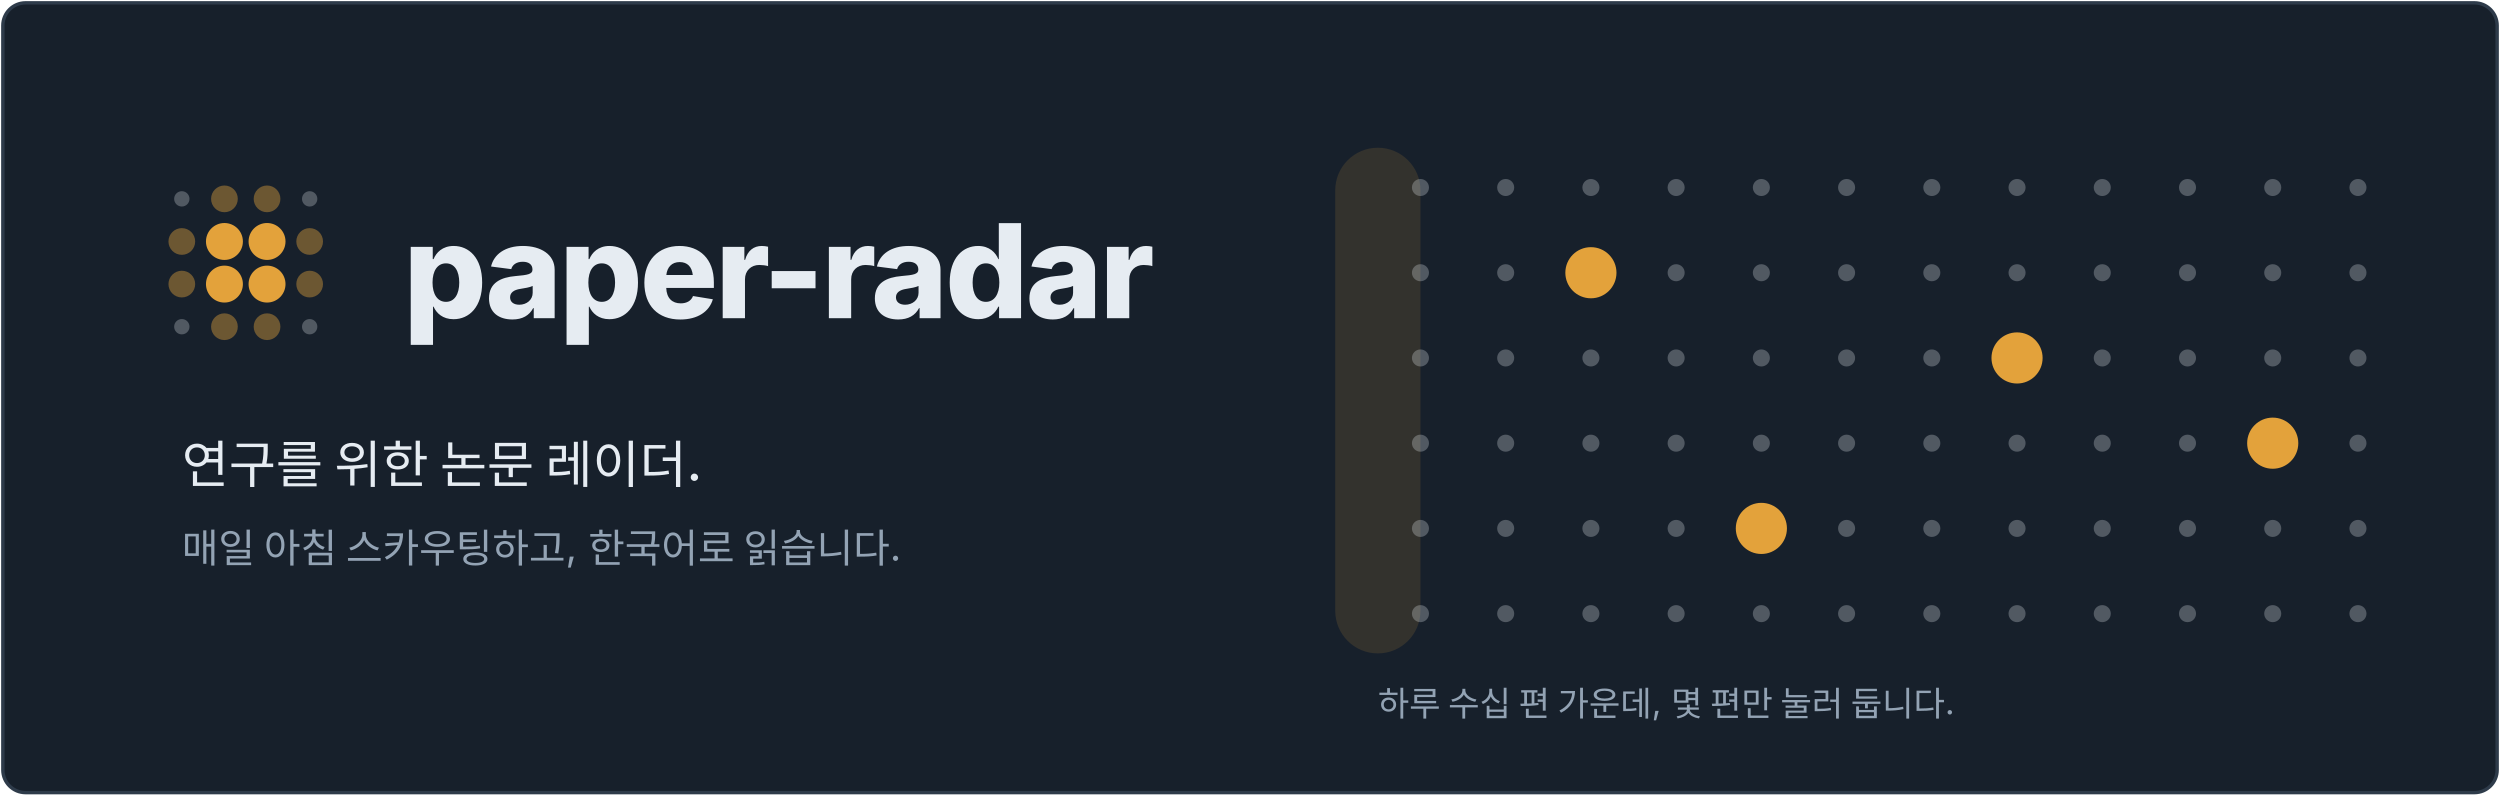
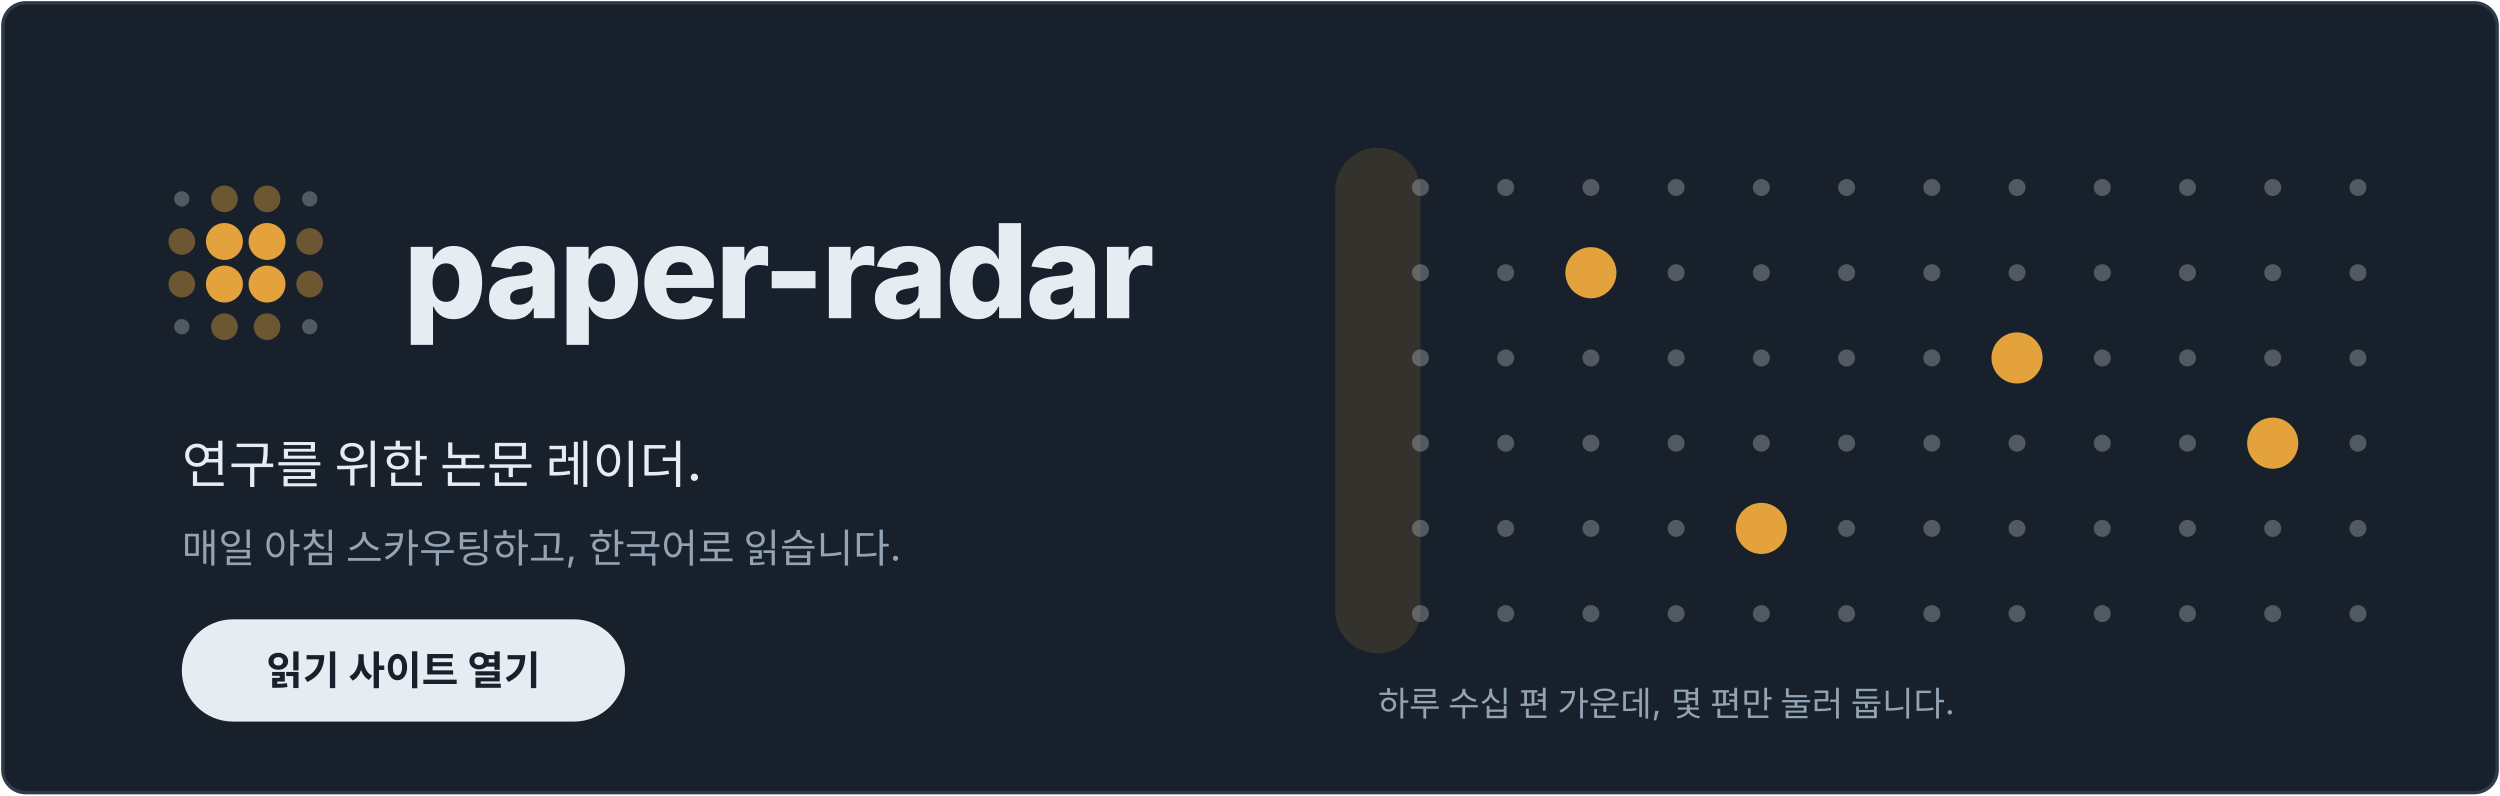
- <svg xmlns="http://www.w3.org/2000/svg" width="880" height="280" viewBox="0 0 880 280" role="img" aria-label="paper-radar — 연구를 위한 논문 레이더. 매일 아침 스카우팅하고, 한국어로 읽습니다.">
+ <svg xmlns="http://www.w3.org/2000/svg" width="880" height="280" viewBox="0 0 880 280" role="img" aria-label="paper-radar — 연구를 위한 논문 레이더. 매일 아침 스카우팅하고, 한국어로 읽습니다. 읽기 사이트 열기.">
  <style>
    .tx-rest  { fill: #E6ECF2; opacity: .28; }
    .tx-halo  { fill: #E3A23B; opacity: .42; }
    .tx-core  { fill: #E3A23B; }
    .lens     { fill: none; stroke: #E6ECF2; stroke-width: 2.4; stroke-linecap: round; }
    .person   { fill: #93A3B4; }

    .card  { fill: #17202B; stroke: #2E3B4A; stroke-width: 1.2; }
    .name  { fill: #E6ECF2; font: 800 46px system-ui, -apple-system, 'Segoe UI', 'Apple SD Gothic Neo', 'Noto Sans KR', sans-serif; letter-spacing: -1px; }
    .line  { fill: #E6ECF2; font: 500 18px system-ui, -apple-system, 'Segoe UI', 'Apple SD Gothic Neo', 'Noto Sans KR', sans-serif; }
    .sub   { fill: #93A3B4; font: 14px system-ui, -apple-system, 'Segoe UI', 'Apple SD Gothic Neo', 'Noto Sans KR', sans-serif; }
    .count { fill: #93A3B4; font: 12px system-ui, -apple-system, 'Segoe UI', 'Apple SD Gothic Neo', 'Noto Sans KR', sans-serif; }
+     .btn   { fill: #E6ECF2; }
+     .btn-t { fill: #17202B; font: 600 14px system-ui, -apple-system, 'Segoe UI', 'Apple SD Gothic Neo', 'Noto Sans KR', sans-serif; }
    .band  { fill: #E3A23B; opacity: .14;
              animation: sweep 7s linear infinite; }
    @keyframes sweep { 0% { transform: translateX(0); }
                       78% { transform: translateX(360px); opacity: .14; }
                       79%, 100% { transform: translateX(360px); opacity: 0; } }
    .pk0 { animation: pick0 7s linear infinite; }
    @keyframes pick0 { 0%, 16.2% { opacity: .28; transform: scale(.42); } 19.2%, 96% { opacity: 1; transform: scale(1); } 100% { opacity: .28; transform: scale(.42); } }
    .pk1 { animation: pick1 7s linear infinite; }
    @keyframes pick1 { 0%, 29.2% { opacity: .28; transform: scale(.42); } 32.2%, 96% { opacity: 1; transform: scale(1); } 100% { opacity: .28; transform: scale(.42); } }
    .pk2 { animation: pick2 7s linear infinite; }
    @keyframes pick2 { 0%, 48.8% { opacity: .28; transform: scale(.42); } 51.8%, 96% { opacity: 1; transform: scale(1); } 100% { opacity: .28; transform: scale(.42); } }
    .pk3 { animation: pick3 7s linear infinite; }
    @keyframes pick3 { 0%, 68.2% { opacity: .28; transform: scale(.42); } 71.2%, 96% { opacity: 1; transform: scale(1); } 100% { opacity: .28; transform: scale(.42); } }
    @media (prefers-reduced-motion: reduce) {
      * { animation: none !important; }
    }
  </style>
  <rect class="card" x="1" y="1" width="878" height="278" rx="8" />
  <circle class="tx-rest" cx="64.0" cy="70.0" r="2.7" />
  <circle class="tx-halo" cx="79.0" cy="70.0" r="4.7" />
  <circle class="tx-halo" cx="94.0" cy="70.0" r="4.7" />
  <circle class="tx-rest" cx="109.0" cy="70.0" r="2.7" />
  <circle class="tx-halo" cx="64.0" cy="85.0" r="4.7" />
  <circle class="tx-core" cx="79.0" cy="85.0" r="6.5" />
  <circle class="tx-core" cx="94.0" cy="85.0" r="6.5" />
  <circle class="tx-halo" cx="109.0" cy="85.0" r="4.7" />
  <circle class="tx-halo" cx="64.0" cy="100.0" r="4.7" />
  <circle class="tx-core" cx="79.0" cy="100.0" r="6.5" />
  <circle class="tx-core" cx="94.0" cy="100.0" r="6.5" />
  <circle class="tx-halo" cx="109.0" cy="100.0" r="4.7" />
  <circle class="tx-rest" cx="64.0" cy="115.0" r="2.7" />
  <circle class="tx-halo" cx="79.0" cy="115.0" r="4.7" />
  <circle class="tx-halo" cx="94.0" cy="115.0" r="4.7" />
  <circle class="tx-rest" cx="109.0" cy="115.0" r="2.7" />
  <text class="name" x="142" y="112">paper-radar</text>
  <text class="line" x="64" y="170">연구를 위한 논문 레이더.</text>
  <text class="sub" x="64" y="198">매일 아침 스카우팅하고, 한국어로 읽습니다.</text>
+   <rect class="btn" x="64" y="218" width="156" height="36" rx="18" />
+   <text class="btn-t" x="142.0" y="241" text-anchor="middle">읽기 사이트 열기</text>
  <rect class="band" x="470" y="52" width="30" height="178" rx="15.0" />
  <circle class="tx-rest" cx="500" cy="66" r="3.0" />
  <circle class="tx-rest" cx="530" cy="66" r="3.0" />
  <circle class="tx-rest" cx="560" cy="66" r="3.0" />
  <circle class="tx-rest" cx="590" cy="66" r="3.0" />
  <circle class="tx-rest" cx="620" cy="66" r="3.0" />
  <circle class="tx-rest" cx="650" cy="66" r="3.0" />
  <circle class="tx-rest" cx="680" cy="66" r="3.0" />
  <circle class="tx-rest" cx="710" cy="66" r="3.0" />
  <circle class="tx-rest" cx="740" cy="66" r="3.0" />
  <circle class="tx-rest" cx="770" cy="66" r="3.0" />
  <circle class="tx-rest" cx="800" cy="66" r="3.0" />
  <circle class="tx-rest" cx="830" cy="66" r="3.0" />
  <circle class="tx-rest" cx="500" cy="96" r="3.0" />
  <circle class="tx-rest" cx="530" cy="96" r="3.0" />
  <circle class="tx-rest" cx="590" cy="96" r="3.0" />
  <circle class="tx-rest" cx="620" cy="96" r="3.0" />
  <circle class="tx-rest" cx="650" cy="96" r="3.0" />
  <circle class="tx-rest" cx="680" cy="96" r="3.0" />
  <circle class="tx-rest" cx="710" cy="96" r="3.0" />
  <circle class="tx-rest" cx="740" cy="96" r="3.0" />
  <circle class="tx-rest" cx="770" cy="96" r="3.0" />
  <circle class="tx-rest" cx="800" cy="96" r="3.0" />
  <circle class="tx-rest" cx="830" cy="96" r="3.0" />
  <circle class="tx-rest" cx="500" cy="126" r="3.0" />
  <circle class="tx-rest" cx="530" cy="126" r="3.0" />
  <circle class="tx-rest" cx="560" cy="126" r="3.0" />
  <circle class="tx-rest" cx="590" cy="126" r="3.0" />
  <circle class="tx-rest" cx="620" cy="126" r="3.0" />
  <circle class="tx-rest" cx="650" cy="126" r="3.0" />
  <circle class="tx-rest" cx="680" cy="126" r="3.0" />
  <circle class="tx-rest" cx="740" cy="126" r="3.0" />
  <circle class="tx-rest" cx="770" cy="126" r="3.0" />
  <circle class="tx-rest" cx="800" cy="126" r="3.0" />
  <circle class="tx-rest" cx="830" cy="126" r="3.0" />
  <circle class="tx-rest" cx="500" cy="156" r="3.0" />
  <circle class="tx-rest" cx="530" cy="156" r="3.0" />
  <circle class="tx-rest" cx="560" cy="156" r="3.0" />
  <circle class="tx-rest" cx="590" cy="156" r="3.0" />
  <circle class="tx-rest" cx="620" cy="156" r="3.0" />
  <circle class="tx-rest" cx="650" cy="156" r="3.0" />
  <circle class="tx-rest" cx="680" cy="156" r="3.0" />
  <circle class="tx-rest" cx="710" cy="156" r="3.0" />
  <circle class="tx-rest" cx="740" cy="156" r="3.0" />
  <circle class="tx-rest" cx="770" cy="156" r="3.0" />
  <circle class="tx-rest" cx="830" cy="156" r="3.0" />
  <circle class="tx-rest" cx="500" cy="186" r="3.0" />
  <circle class="tx-rest" cx="530" cy="186" r="3.0" />
  <circle class="tx-rest" cx="560" cy="186" r="3.0" />
  <circle class="tx-rest" cx="590" cy="186" r="3.0" />
  <circle class="tx-rest" cx="650" cy="186" r="3.0" />
  <circle class="tx-rest" cx="680" cy="186" r="3.0" />
  <circle class="tx-rest" cx="710" cy="186" r="3.0" />
  <circle class="tx-rest" cx="740" cy="186" r="3.0" />
  <circle class="tx-rest" cx="770" cy="186" r="3.0" />
  <circle class="tx-rest" cx="800" cy="186" r="3.0" />
  <circle class="tx-rest" cx="830" cy="186" r="3.0" />
  <circle class="tx-rest" cx="500" cy="216" r="3.0" />
  <circle class="tx-rest" cx="530" cy="216" r="3.0" />
  <circle class="tx-rest" cx="560" cy="216" r="3.0" />
  <circle class="tx-rest" cx="590" cy="216" r="3.0" />
  <circle class="tx-rest" cx="620" cy="216" r="3.0" />
  <circle class="tx-rest" cx="650" cy="216" r="3.0" />
  <circle class="tx-rest" cx="680" cy="216" r="3.0" />
  <circle class="tx-rest" cx="710" cy="216" r="3.0" />
  <circle class="tx-rest" cx="740" cy="216" r="3.0" />
  <circle class="tx-rest" cx="770" cy="216" r="3.0" />
  <circle class="tx-rest" cx="800" cy="216" r="3.0" />
  <circle class="tx-rest" cx="830" cy="216" r="3.0" />
  <circle class="tx-core pk0" style="transform-box: fill-box; transform-origin: center" cx="560" cy="96" r="9.0" />
  <circle class="tx-core pk1" style="transform-box: fill-box; transform-origin: center" cx="620" cy="186" r="9.0" />
  <circle class="tx-core pk2" style="transform-box: fill-box; transform-origin: center" cx="710" cy="126" r="9.0" />
  <circle class="tx-core pk3" style="transform-box: fill-box; transform-origin: center" cx="800" cy="156" r="9.0" />
  <text class="count" x="485.0" y="252">하루 수십 편 가운데, 몇 편만 눌러 둡니다.</text>
</svg>
